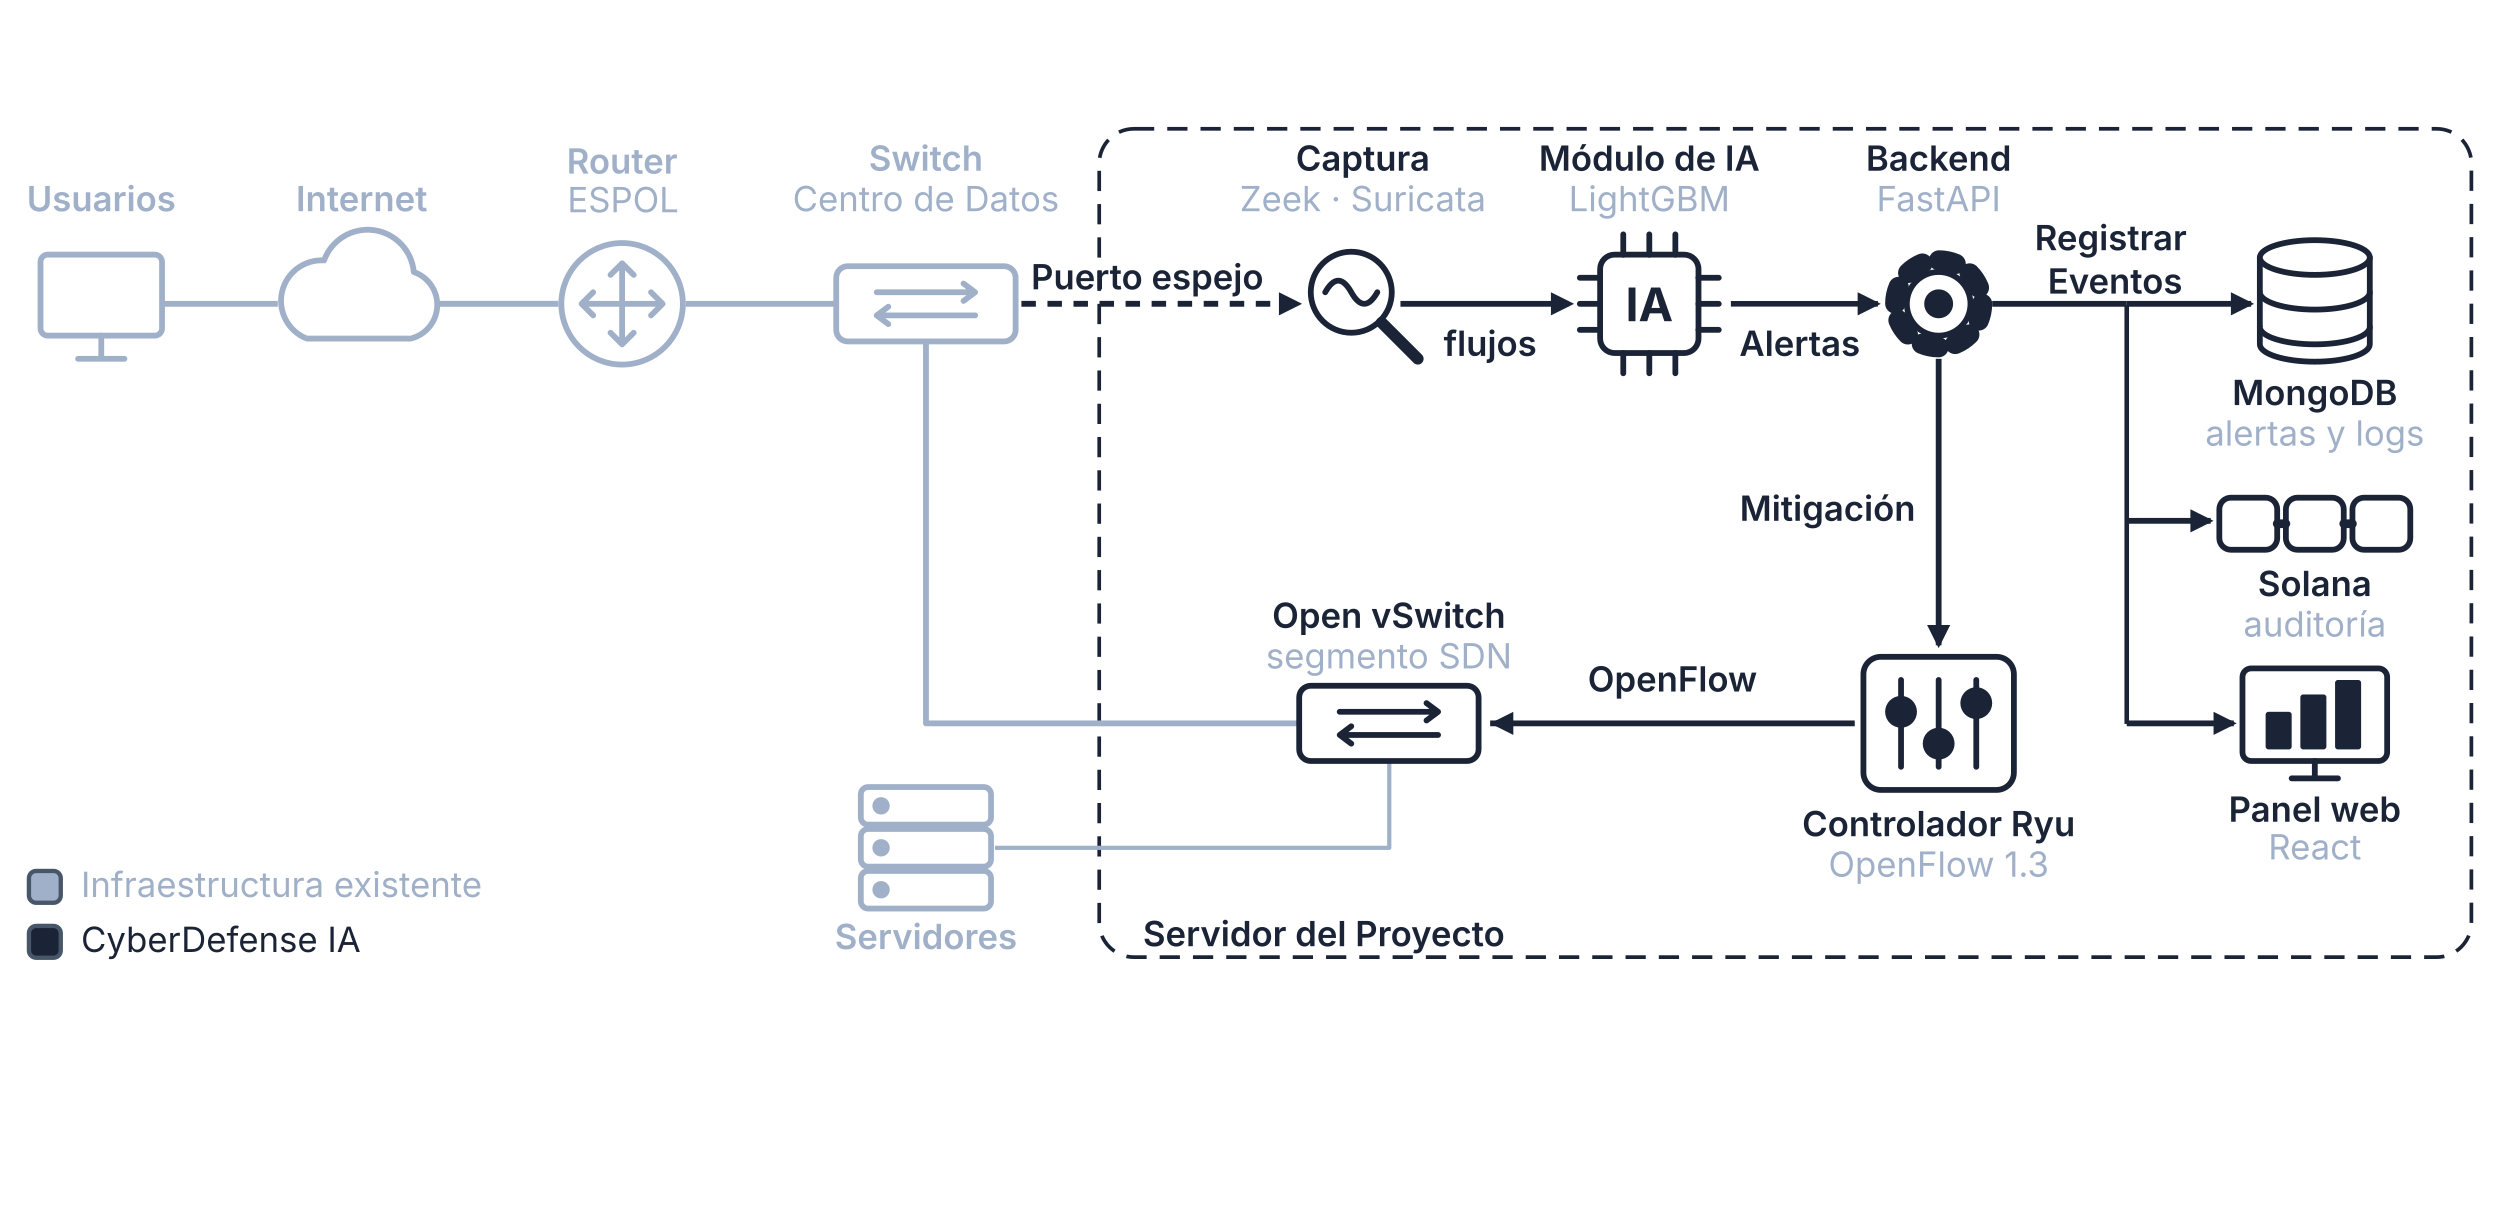
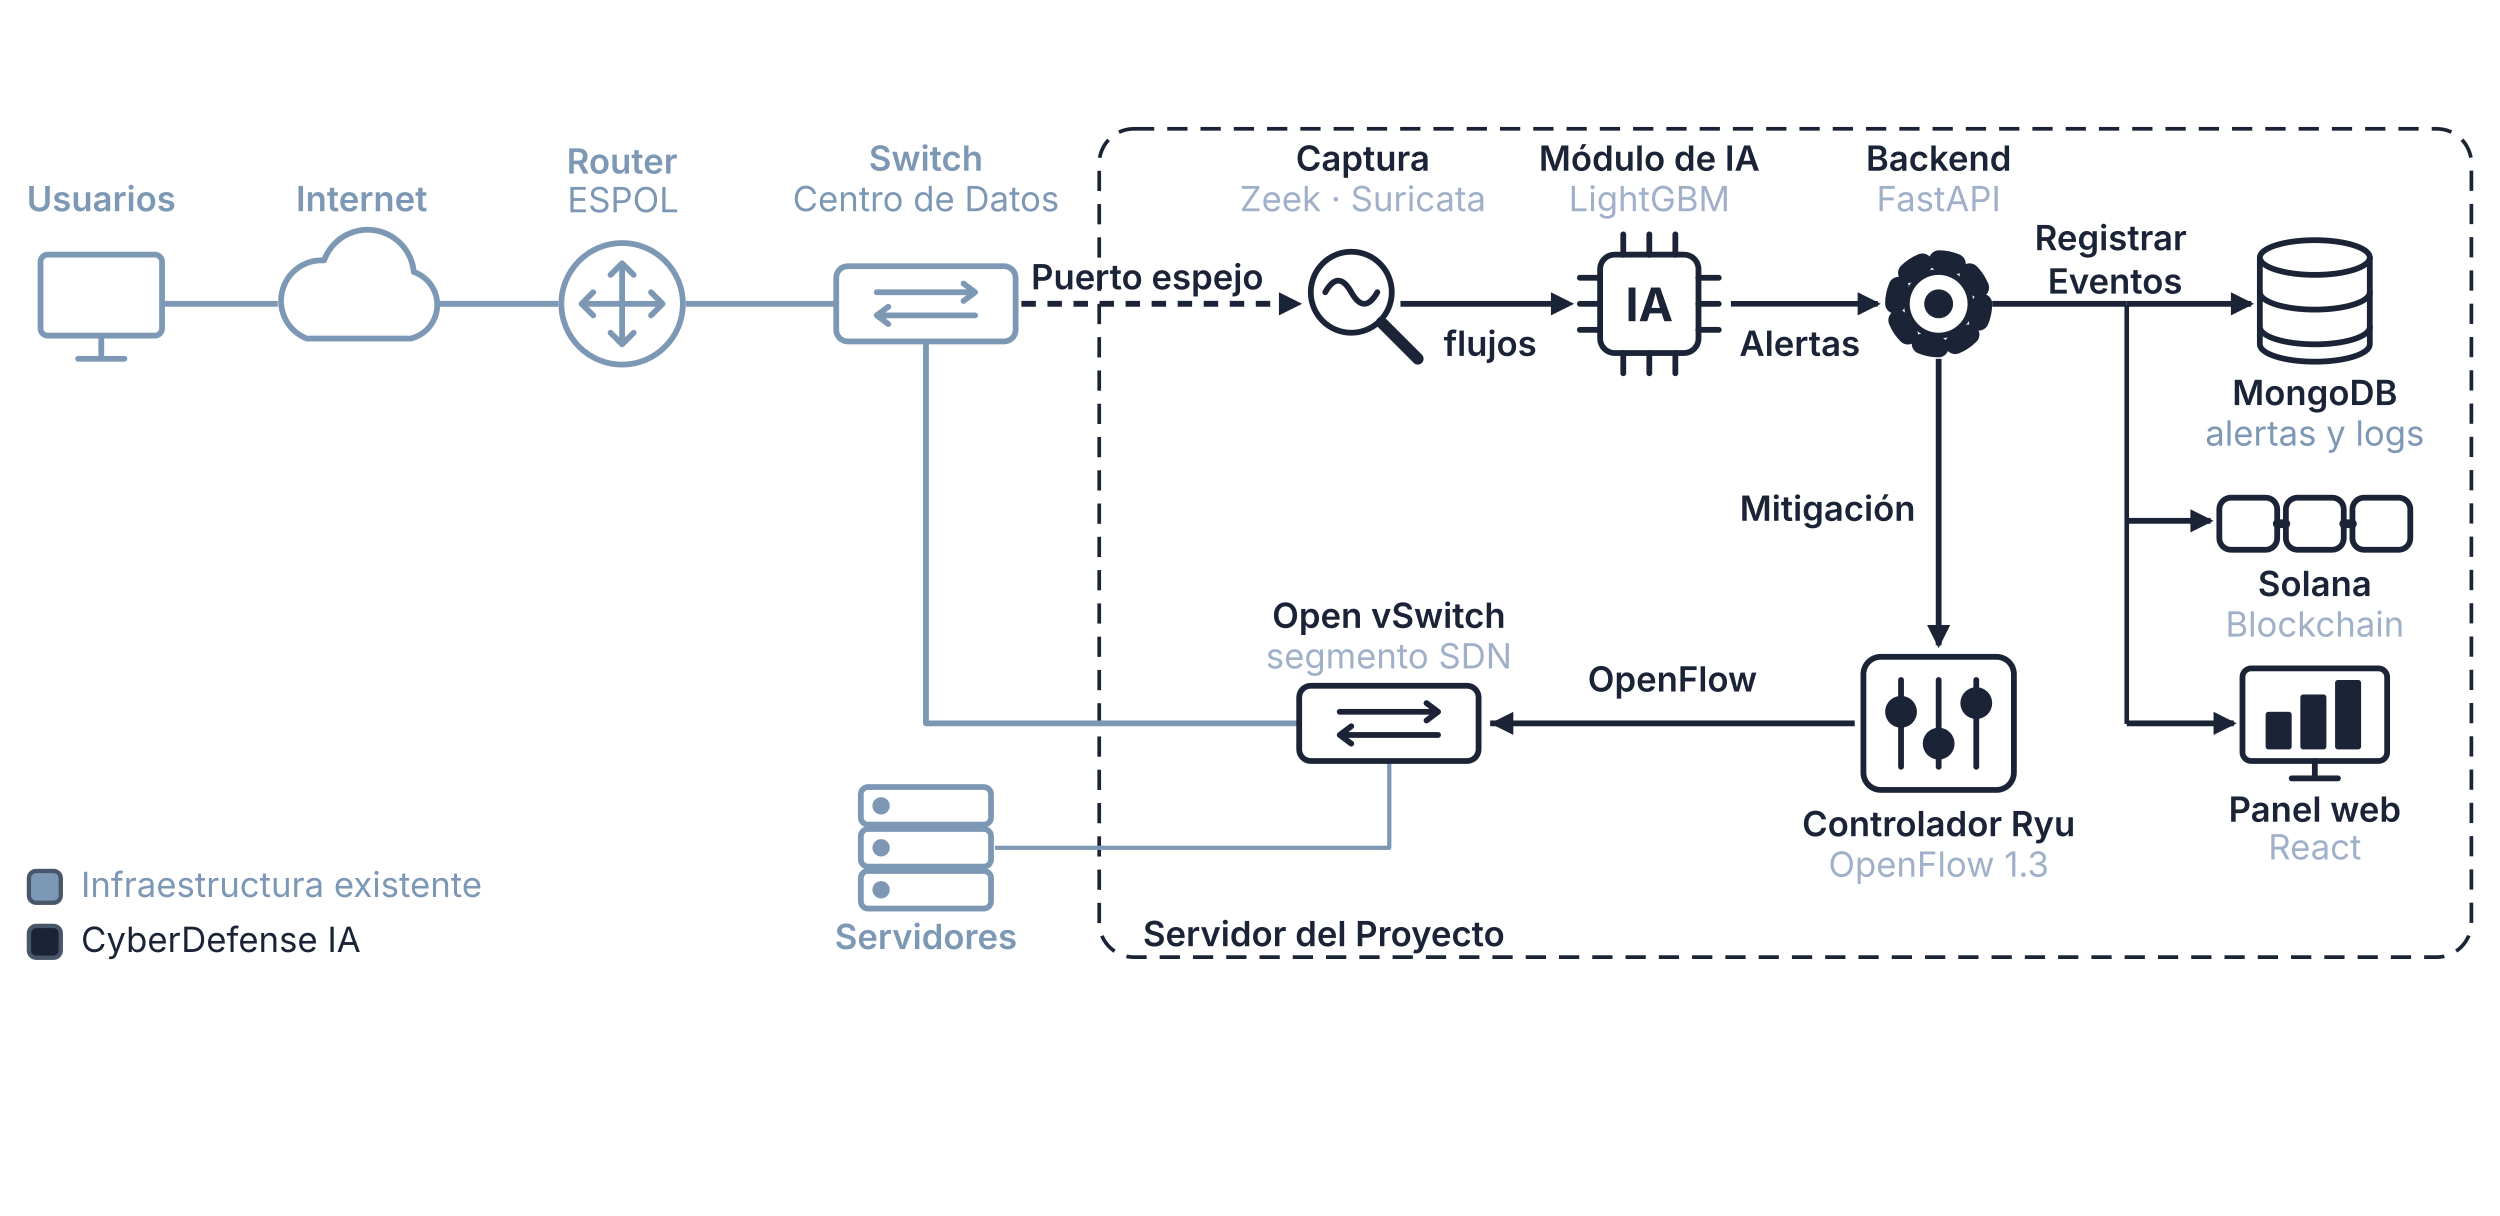
<svg xmlns="http://www.w3.org/2000/svg" xmlns:xlink="http://www.w3.org/1999/xlink" aria-label="Arquitectura con CyberDefense SDN dentro de un servidor del Centro de Datos" width="1728" height="840" viewBox="0 0 1728 840" version="1.1" id="svg60">
  <defs id="defs60">
    <linearGradient id="swatch77">
      <stop style="stop-color:#000000;stop-opacity:1;" offset="0" id="stop77" />
    </linearGradient>
    <linearGradient id="swatch59">
      <stop style="stop-color:#48566a;stop-opacity:1;" offset="0" id="stop59" />
    </linearGradient>
    <linearGradient id="swatch52">
      <stop style="stop-color:#48566a;stop-opacity:1;" offset="0" id="stop52" />
    </linearGradient>
    <linearGradient id="swatch24">
      <stop style="stop-color:#48566a;stop-opacity:1;" offset="0" id="stop24" />
    </linearGradient>
    <linearGradient id="swatch117">
      <stop style="stop-color:#94a3b8;stop-opacity:1;" offset="0" id="stop117" />
    </linearGradient>
    <linearGradient id="swatch116">
      <stop style="stop-color:#48566a;stop-opacity:1;" offset="0" id="stop116" />
    </linearGradient>
    <linearGradient id="swatch114">
      <stop style="stop-color:#1a2436;stop-opacity:1;" offset="0" id="stop114" />
    </linearGradient>
    <linearGradient id="swatch113">
      <stop style="stop-color:#38bdf8;stop-opacity:1;" offset="0" id="stop113" />
    </linearGradient>
    <linearGradient id="swatch112">
      <stop style="stop-color:#1a2436;stop-opacity:1;" offset="0" id="stop112" />
    </linearGradient>
    <linearGradient id="swatch106">
      <stop style="stop-color:#000000;stop-opacity:1;" offset="0" id="stop106" />
    </linearGradient>
    <linearGradient id="swatch104">
      <stop style="stop-color:#38bdf8;stop-opacity:1;" offset="0" id="stop104" />
    </linearGradient>
    <linearGradient id="swatch103">
      <stop style="stop-color:#38bdf8;stop-opacity:1;" offset="0" id="stop103" />
    </linearGradient>
    <linearGradient id="swatch102">
      <stop style="stop-color:#38bdf8;stop-opacity:1;" offset="0" id="stop102" />
    </linearGradient>
    <linearGradient id="swatch101">
      <stop style="stop-color:#38bdf8;stop-opacity:1;" offset="0" id="stop101" />
    </linearGradient>
    <linearGradient id="swatch86">
      <stop style="stop-color:#000000;stop-opacity:1;" offset="0" id="stop86" />
    </linearGradient>
    <linearGradient id="swatch76">
      <stop style="stop-color:#38bdf8;stop-opacity:1;" offset="0" id="stop76" />
    </linearGradient>
    <linearGradient id="swatch75">
      <stop style="stop-color:#38bdf8;stop-opacity:1;" offset="0" id="stop75" />
    </linearGradient>
    <linearGradient id="swatch74">
      <stop style="stop-color:#38bdf8;stop-opacity:1;" offset="0" id="stop74" />
    </linearGradient>
    <linearGradient id="swatch73">
      <stop style="stop-color:#38bdf8;stop-opacity:1;" offset="0" id="stop73" />
    </linearGradient>
    <linearGradient id="swatch56">
      <stop style="stop-color:#38bdf8;stop-opacity:1;" offset="0" id="stop56" />
    </linearGradient>
    <linearGradient id="swatch55">
      <stop style="stop-color:#38bdf8;stop-opacity:1;" offset="0" id="stop55" />
    </linearGradient>
    <linearGradient id="swatch51">
      <stop style="stop-color:#38bdf8;stop-opacity:1;" offset="0" id="stop51" />
    </linearGradient>
    <linearGradient id="swatch50">
      <stop style="stop-color:#38bdf8;stop-opacity:1;" offset="0" id="stop50" />
    </linearGradient>
    <linearGradient id="swatch49">
      <stop style="stop-color:#38bdf8;stop-opacity:1;" offset="0" id="stop49" />
    </linearGradient>
    <linearGradient id="swatch48">
      <stop style="stop-color:#000000;stop-opacity:1;" offset="0" id="stop48" />
    </linearGradient>
    <linearGradient id="swatch47">
      <stop style="stop-color:#38bdf8;stop-opacity:1;" offset="0" id="stop47" />
    </linearGradient>
    <linearGradient id="swatch46">
      <stop style="stop-color:#48566a;stop-opacity:1;" offset="0" id="stop46" />
    </linearGradient>
    <linearGradient id="swatch45">
      <stop style="stop-color:#38bdf8;stop-opacity:1;" offset="0" id="stop45" />
    </linearGradient>
    <linearGradient id="swatch44">
      <stop style="stop-color:#1a2436;stop-opacity:1;" offset="0" id="stop44" />
    </linearGradient>
    <linearGradient id="swatch43">
      <stop style="stop-color:#38bdf8;stop-opacity:1;" offset="0" id="stop43" />
    </linearGradient>
    <linearGradient id="swatch42">
      <stop style="stop-color:#1a2436;stop-opacity:1;" offset="0" id="stop42" />
    </linearGradient>
    <linearGradient id="swatch41">
      <stop style="stop-color:#1a2436;stop-opacity:1;" offset="0" id="stop41" />
    </linearGradient>
    <linearGradient id="swatch40">
      <stop style="stop-color:#1a2436;stop-opacity:1;" offset="0" id="stop40" />
    </linearGradient>
    <linearGradient id="swatch37">
      <stop style="stop-color:#38bdf8;stop-opacity:1;" offset="0" id="stop37" />
    </linearGradient>
    <linearGradient id="swatch36">
      <stop style="stop-color:#1a2436;stop-opacity:1;" offset="0" id="stop36" />
    </linearGradient>
    <linearGradient id="swatch33">
      <stop style="stop-color:#38bdf8;stop-opacity:1;" offset="0" id="stop33" />
    </linearGradient>
    <linearGradient id="swatch31">
      <stop style="stop-color:#1a2436;stop-opacity:1;" offset="0" id="stop31" />
    </linearGradient>
    <linearGradient id="swatch20">
      <stop style="stop-color:#48566a;stop-opacity:1;" offset="0" id="stop20" />
    </linearGradient>
    <linearGradient id="swatch15">
      <stop style="stop-color:#38bdf8;stop-opacity:1;" offset="0" id="stop15" />
    </linearGradient>
    <linearGradient id="swatch14">
      <stop style="stop-color:#1a2436;stop-opacity:1;" offset="0" id="stop14" />
    </linearGradient>
    <linearGradient id="swatch13">
      <stop style="stop-color:#1a2436;stop-opacity:1;" offset="0" id="stop13" />
    </linearGradient>
    <linearGradient id="swatch12">
      <stop style="stop-color:#1a2436;stop-opacity:1;" offset="0" id="stop12" />
    </linearGradient>
    <linearGradient id="swatch30">
      <stop style="stop-color:#9fb0c8;stop-opacity:1;" offset="0" id="stop30" />
    </linearGradient>
    <linearGradient id="swatch28">
      <stop style="stop-color:#9fb0c8;stop-opacity:1;" offset="0" id="stop28" />
    </linearGradient>
    <linearGradient id="swatch27">
      <stop style="stop-color:#e6edf6;stop-opacity:1;" offset="0" id="stop27" />
    </linearGradient>
    <linearGradient id="swatch26">
      <stop style="stop-color:#e6edf6;stop-opacity:1;" offset="0" id="stop26" />
    </linearGradient>
    <linearGradient id="swatch25">
      <stop style="stop-color:#1a2436;stop-opacity:1;" offset="0" id="stop25" />
    </linearGradient>
    <linearGradient id="swatch23">
      <stop style="stop-color:#9fb0c8;stop-opacity:1;" offset="0" id="stop23" />
    </linearGradient>
    <linearGradient id="swatch22">
      <stop style="stop-color:#9fb0c8;stop-opacity:1;" offset="0" id="stop22" />
    </linearGradient>
    <linearGradient id="swatch21">
      <stop style="stop-color:#9fb0c8;stop-opacity:1;" offset="0" id="stop21" />
    </linearGradient>
    <linearGradient id="swatch19">
      <stop style="stop-color:#9fb0c8;stop-opacity:1;" offset="0" id="stop19" />
    </linearGradient>
    <linearGradient id="swatch18">
      <stop style="stop-color:#9eafc7;stop-opacity:1;" offset="0" id="stop18" />
    </linearGradient>
    <linearGradient id="swatch17">
      <stop style="stop-color:#e6edf6;stop-opacity:1;" offset="0" id="stop17" />
    </linearGradient>
    <linearGradient id="swatch16">
      <stop style="stop-color:#e6edf6;stop-opacity:1;" offset="0" id="stop16" />
    </linearGradient>
    <linearGradient id="swatch11">
      <stop style="stop-color:#48566a;stop-opacity:1;" offset="0" id="stop11" />
    </linearGradient>
    <linearGradient id="swatch10">
      <stop style="stop-color:#1a2436;stop-opacity:1;" offset="0" id="stop10" />
    </linearGradient>
    <linearGradient id="swatch9">
      <stop style="stop-color:#38bdf8;stop-opacity:1;" offset="0" id="stop9" />
    </linearGradient>
    <linearGradient id="swatch7">
      <stop style="stop-color:#48566a;stop-opacity:1;" offset="0" id="stop7" />
    </linearGradient>
    <linearGradient id="swatch6">
      <stop style="stop-color:#1a2436;stop-opacity:1;" offset="0" id="stop6" />
    </linearGradient>
    <linearGradient id="swatch5">
      <stop style="stop-color:#1a2436;stop-opacity:1;" offset="0" id="stop5" />
    </linearGradient>
    <linearGradient id="swatch4">
      <stop style="stop-color:#1a2436;stop-opacity:1;" offset="0" id="stop4" />
    </linearGradient>
    <linearGradient id="swatch3">
      <stop style="stop-color:#e6edf6;stop-opacity:1;" offset="0" id="stop3" />
    </linearGradient>
    <linearGradient id="swatch2">
      <stop style="stop-color:#ffffff;stop-opacity:1;" offset="0" id="stop2" />
    </linearGradient>
    <linearGradient id="swatch1">
      <stop style="stop-color:#1a2436;stop-opacity:1;" offset="0" id="stop1" />
    </linearGradient>
    <linearGradient id="swatch153">
      <stop style="stop-color:#e6edf6;stop-opacity:1;" offset="0" id="stop153" />
    </linearGradient>
    <linearGradient id="swatch152">
      <stop style="stop-color:#38bdf8;stop-opacity:1;" offset="0" id="stop152" />
    </linearGradient>
    <linearGradient id="swatch151">
      <stop style="stop-color:#e6edf6;stop-opacity:0;" offset="0" id="stop151" />
    </linearGradient>
    <linearGradient id="swatch150">
      <stop style="stop-color:#e6edf6;stop-opacity:1;" offset="0" id="stop150" />
    </linearGradient>
    <linearGradient id="swatch72">
-       <stop style="stop-color:#9fb0c8;stop-opacity:1;" offset="0" id="stop72" />
+       <stop style="stop-color:#7d98b5;stop-opacity:1;" offset="0" id="stop72" />
    </linearGradient>
    <linearGradient id="swatch71">
      <stop style="stop-color:#1a2436;stop-opacity:1;" offset="0" id="stop71" />
    </linearGradient>
    <linearGradient id="swatch70">
      <stop style="stop-color:#e6edf6;stop-opacity:1;" offset="0" id="stop70" />
    </linearGradient>
    <linearGradient id="swatch69">
      <stop style="stop-color:#e6edf6;stop-opacity:1;" offset="0" id="stop69" />
    </linearGradient>
    <linearGradient id="swatch68">
      <stop style="stop-color:#e6edf6;stop-opacity:1;" offset="0" id="stop68" />
    </linearGradient>
    <linearGradient id="swatch67">
      <stop style="stop-color:#e6edf6;stop-opacity:1;" offset="0" id="stop67" />
    </linearGradient>
    <linearGradient id="swatch66">
      <stop style="stop-color:#e6edf6;stop-opacity:1;" offset="0" id="stop66" />
    </linearGradient>
    <linearGradient id="swatch65">
      <stop style="stop-color:#e6edf6;stop-opacity:1;" offset="0" id="stop65" />
    </linearGradient>
    <linearGradient id="swatch64">
      <stop style="stop-color:#e6edf6;stop-opacity:1;" offset="0" id="stop64" />
    </linearGradient>
    <linearGradient id="swatch63">
      <stop style="stop-color:#3abff8;stop-opacity:1;" offset="0" id="stop63" />
    </linearGradient>
    <linearGradient id="swatch62">
      <stop style="stop-color:#38bdf8;stop-opacity:1;" offset="0" id="stop62" />
    </linearGradient>
    <linearGradient xlink:href="#swatch25" id="linearGradient62" x1="998.043" y1="239.303" x2="1061.207" y2="239.303" gradientUnits="userSpaceOnUse" />
    <linearGradient xlink:href="#swatch25" id="linearGradient64" x1="1065.416" y1="108.953" x2="1215.768" y2="108.953" gradientUnits="userSpaceOnUse" />
    <linearGradient xlink:href="#swatch25" id="linearGradient65" x1="1291.478" y1="109.404" x2="1388.674" y2="109.404" gradientUnits="userSpaceOnUse" />
    <linearGradient xlink:href="#swatch25" id="linearGradient68" x1="1544.652" y1="273.859" x2="1656.039" y2="273.859" gradientUnits="userSpaceOnUse" />
    <linearGradient xlink:href="#swatch25" id="linearGradient69" x1="1542.156" y1="559.404" x2="1658.57" y2="559.404" gradientUnits="userSpaceOnUse" />
    <linearGradient xlink:href="#swatch25" id="linearGradient70" x1="1561.738" y1="403.287" x2="1637.758" y2="403.287" gradientUnits="userSpaceOnUse" />
    <linearGradient xlink:href="#swatch72" id="linearGradient72" x1="1525.363" y1="301.859" x2="1674.496" y2="301.859" gradientUnits="userSpaceOnUse" />
    <linearGradient xlink:href="#swatch25" id="linearGradient149" gradientUnits="userSpaceOnUse" gradientTransform="translate(0,42)" x1="880.518" y1="385.303" x2="1039.072" y2="385.303" />
    <linearGradient xlink:href="#swatch72" id="linearGradient150" x1="580.891" y1="108.988" x2="698.605" y2="108.988" gradientUnits="userSpaceOnUse" />
    <linearGradient xlink:href="#swatch151" id="linearGradient151" x1="12.813" y1="386.152" x2="1715.187" y2="386.152" gradientUnits="userSpaceOnUse" gradientTransform="matrix(1,0,0,0.9635112,0,2.913828)" />
    <linearGradient xlink:href="#swatch151" id="linearGradient153" x1="704" y1="179" x2="866" y2="179" gradientUnits="userSpaceOnUse" />
    <linearGradient xlink:href="#swatch25" id="linearGradient155" gradientUnits="userSpaceOnUse" x1="1246.824" y1="571.648" x2="1432.766" y2="571.648" />
    <linearGradient xlink:href="#swatch25" id="linearGradient214" gradientUnits="userSpaceOnUse" gradientTransform="translate(0,14)" x1="714.426" y1="179.303" x2="872.289" y2="179.303" />
    <linearGradient xlink:href="#swatch2" id="linearGradient1" x1="-44" y1="2" x2="44" y2="2" gradientUnits="userSpaceOnUse" />
    <linearGradient xlink:href="#swatch72" id="linearGradient2" x1="578.096" y1="646.988" x2="702.033" y2="646.988" gradientUnits="userSpaceOnUse" />
    <linearGradient xlink:href="#swatch72" id="linearGradient3" x1="20.219" y1="136.988" x2="120.555" y2="136.988" gradientUnits="userSpaceOnUse" />
    <linearGradient xlink:href="#swatch2" id="linearGradient4" x1="-57.747" y1="-13.601" x2="54.224" y2="-13.601" gradientUnits="userSpaceOnUse" />
    <linearGradient xlink:href="#swatch2" id="linearGradient5" x1="-44" y1="0" x2="44" y2="0" gradientUnits="userSpaceOnUse" />
    <linearGradient xlink:href="#swatch2" id="linearGradient6" x1="-47" y1="0" x2="47" y2="0" gradientUnits="userSpaceOnUse" />
    <linearGradient xlink:href="#swatch72" id="linearGradient7" x1="-64" y1="0" x2="64" y2="0" gradientUnits="userSpaceOnUse" />
    <linearGradient xlink:href="#swatch2" id="linearGradient8" x1="-64" y1="0" x2="64" y2="0" gradientUnits="userSpaceOnUse" />
    <linearGradient xlink:href="#swatch25" id="linearGradient9" x1="-38" y1="2" x2="42" y2="2" gradientUnits="userSpaceOnUse" />
    <linearGradient xlink:href="#swatch2" id="linearGradient10" x1="-38" y1="2" x2="42" y2="2" gradientUnits="userSpaceOnUse" />
    <linearGradient xlink:href="#swatch72" id="linearGradient11" x1="-47" y1="0" x2="47" y2="0" gradientUnits="userSpaceOnUse" />
    <linearGradient xlink:href="#swatch72" id="linearGradient16" x1="206.324" y1="137.404" x2="295" y2="137.404" gradientUnits="userSpaceOnUse" />
    <linearGradient xlink:href="#swatch72" id="linearGradient17" x1="393.449" y1="111.404" x2="467.84" y2="111.404" gradientUnits="userSpaceOnUse" />
    <linearGradient xlink:href="#swatch72" id="linearGradient18" x1="394.264" y1="138" x2="468.08" y2="138" gradientUnits="userSpaceOnUse" />
    <linearGradient xlink:href="#swatch72" id="linearGradient19" x1="549.309" y1="137.305" x2="730.926" y2="137.305" gradientUnits="userSpaceOnUse" />
    <linearGradient xlink:href="#swatch21" id="linearGradient21" x1="858.328" y1="137.135" x2="1025.25" y2="137.135" gradientUnits="userSpaceOnUse" />
    <linearGradient xlink:href="#swatch22" id="linearGradient22" x1="1086.393" y1="139.572" x2="1193.607" y2="139.572" gradientUnits="userSpaceOnUse" />
    <linearGradient xlink:href="#swatch23" id="linearGradient23" x1="1299.154" y1="137.422" x2="1380.846" y2="137.422" gradientUnits="userSpaceOnUse" />
    <linearGradient xlink:href="#swatch25" id="linearGradient24" gradientUnits="userSpaceOnUse" gradientTransform="translate(12)" x1="884.859" y1="111.602" x2="974.73" y2="111.602" />
    <linearGradient xlink:href="#swatch2" id="linearGradient25" x1="-68" y1="0" x2="68" y2="0" gradientUnits="userSpaceOnUse" />
    <linearGradient xlink:href="#swatch72" id="linearGradient26" x1="58.109" y1="611.012" x2="332.035" y2="611.012" gradientUnits="userSpaceOnUse" />
    <linearGradient xlink:href="#swatch25" id="linearGradient27" x1="57.43" y1="651.355" x2="248.703" y2="651.355" gradientUnits="userSpaceOnUse" />
    <linearGradient xlink:href="#swatch28" id="linearGradient28" x1="876.199" y1="455.742" x2="1042.957" y2="455.742" gradientUnits="userSpaceOnUse" />
    <linearGradient xlink:href="#swatch28" id="linearGradient29" x1="1265.228" y1="599.602" x2="1414.772" y2="599.602" gradientUnits="userSpaceOnUse" />
    <linearGradient xlink:href="#swatch30" id="linearGradient30" x1="1569.93" y1="585.422" x2="1631.699" y2="585.422" gradientUnits="userSpaceOnUse" />
    <linearGradient xlink:href="#swatch2" id="linearGradient12" x1="-40" y1="-2.6047048e-06" x2="40" y2="-2.6047048e-06" gradientUnits="userSpaceOnUse" />
    <linearGradient xlink:href="#swatch2" id="linearGradient13" x1="-50" y1="0" x2="50" y2="0" gradientUnits="userSpaceOnUse" />
    <linearGradient xlink:href="#swatch2" id="linearGradient14" x1="-36" y1="0" x2="36" y2="0" gradientUnits="userSpaceOnUse" />
    <linearGradient xlink:href="#swatch2" id="linearGradient31" x1="-36.999" y1="0" x2="37" y2="0" gradientUnits="userSpaceOnUse" />
    <linearGradient xlink:href="#swatch25" id="linearGradient32" gradientUnits="userSpaceOnUse" x1="-36.999" y1="0" x2="37" y2="0" />
    <linearGradient xlink:href="#swatch25" id="linearGradient33" x1="-8" y1="1" x2="6" y2="1" gradientUnits="userSpaceOnUse" />
    <linearGradient xlink:href="#swatch25" id="linearGradient34" x1="-32" y1="7" x2="-18" y2="7" gradientUnits="userSpaceOnUse" />
    <linearGradient xlink:href="#swatch25" id="linearGradient35" x1="16" y1="-4" x2="30" y2="-4" gradientUnits="userSpaceOnUse" />
    <linearGradient xlink:href="#swatch2" id="linearGradient36" x1="-52" y1="-4" x2="52" y2="-4" gradientUnits="userSpaceOnUse" />
    <linearGradient xlink:href="#swatch25" id="linearGradient37" x1="-37" y1="-8" x2="-15" y2="-8" gradientUnits="userSpaceOnUse" />
    <linearGradient xlink:href="#swatch25" id="linearGradient38" x1="-11" y1="14" x2="11" y2="14" gradientUnits="userSpaceOnUse" />
    <linearGradient xlink:href="#swatch25" id="linearGradient39" x1="15" y1="-14" x2="37" y2="-14" gradientUnits="userSpaceOnUse" />
    <linearGradient xlink:href="#swatch40" id="linearGradient40" x1="-28" y1="0" x2="28" y2="0" gradientUnits="userSpaceOnUse" />
    <linearGradient xlink:href="#swatch2" id="linearGradient41" x1="-54" y1="0" x2="54" y2="0" gradientUnits="userSpaceOnUse" />
    <linearGradient xlink:href="#swatch2" id="linearGradient44" x1="-64" y1="0" x2="64" y2="0" gradientUnits="userSpaceOnUse" />
    <linearGradient xlink:href="#swatch25" id="linearGradient45" x1="758.499" y1="375.315" x2="1709.501" y2="375.315" gradientUnits="userSpaceOnUse" />
    <linearGradient xlink:href="#swatch25" id="linearGradient47" x1="790.613" y1="647.35" x2="1039.535" y2="647.35" gradientUnits="userSpaceOnUse" />
    <linearGradient xlink:href="#swatch25" id="linearGradient48" x1="791.113" y1="647.35" x2="1039.035" y2="647.35" gradientUnits="userSpaceOnUse" />
    <linearGradient xlink:href="#swatch25" id="linearGradient49" x1="-64" y1="0" x2="64" y2="0" gradientUnits="userSpaceOnUse" />
    <linearGradient xlink:href="#swatch25" id="linearGradient50" x1="-54" y1="0" x2="54" y2="0" gradientUnits="userSpaceOnUse" />
    <linearGradient xlink:href="#swatch25" id="linearGradient51" x1="-52" y1="2" x2="52" y2="2" gradientUnits="userSpaceOnUse" />
    <linearGradient xlink:href="#swatch72" id="linearGradient52" gradientUnits="userSpaceOnUse" x1="-47" y1="0" x2="47" y2="0" />
    <linearGradient xlink:href="#swatch72" id="linearGradient53" gradientUnits="userSpaceOnUse" x1="-47" y1="0" x2="47" y2="0" />
    <linearGradient xlink:href="#swatch72" id="linearGradient54" gradientUnits="userSpaceOnUse" x1="-47" y1="0" x2="47" y2="0" />
    <linearGradient xlink:href="#swatch25" id="linearGradient55" x1="-68" y1="0" x2="68" y2="0" gradientUnits="userSpaceOnUse" />
    <linearGradient xlink:href="#swatch25" id="linearGradient56" x1="-40" y1="-2.6047048e-06" x2="40" y2="-2.6047048e-06" gradientUnits="userSpaceOnUse" />
    <linearGradient xlink:href="#swatch25" id="linearGradient73" x1="-14.328" y1="0.359" x2="15.672" y2="0.359" gradientUnits="userSpaceOnUse" />
    <linearGradient xlink:href="#swatch25" id="linearGradient74" x1="-36.999" y1="0" x2="37" y2="0" gradientUnits="userSpaceOnUse" />
    <linearGradient xlink:href="#swatch25" id="linearGradient75" x1="-50" y1="0" x2="50" y2="0" gradientUnits="userSpaceOnUse" />
    <linearGradient xlink:href="#swatch25" id="linearGradient76" x1="1470" y1="210" x2="1556" y2="210" gradientUnits="userSpaceOnUse" />
    <linearGradient xlink:href="#swatch25" id="linearGradient77" x1="1377" y1="210" x2="1470" y2="210" gradientUnits="userSpaceOnUse" />
    <linearGradient xlink:href="#swatch25" id="linearGradient78" x1="1338" y1="347" x2="1342" y2="347" gradientUnits="userSpaceOnUse" />
    <linearGradient xlink:href="#swatch25" id="linearGradient79" x1="1468.414" y1="355.643" x2="1471.586" y2="355.643" gradientUnits="userSpaceOnUse" />
    <linearGradient xlink:href="#swatch25" id="linearGradient80" x1="1470" y1="360" x2="1528" y2="360" gradientUnits="userSpaceOnUse" />
    <linearGradient xlink:href="#swatch25" id="linearGradient81" x1="1470" y1="500" x2="1544" y2="500" gradientUnits="userSpaceOnUse" />
    <linearGradient xlink:href="#swatch25" id="linearGradient82" x1="1030" y1="500" x2="1282" y2="500" gradientUnits="userSpaceOnUse" />
    <linearGradient xlink:href="#swatch25" id="linearGradient83" x1="1196.387" y1="210" x2="1298" y2="210" gradientUnits="userSpaceOnUse" />
    <linearGradient xlink:href="#swatch25" id="linearGradient84" x1="968" y1="210" x2="1084" y2="210" gradientUnits="userSpaceOnUse" />
    <linearGradient xlink:href="#swatch25" id="linearGradient85" x1="706" y1="210" x2="885.491" y2="210" gradientUnits="userSpaceOnUse" />
    <linearGradient xlink:href="#swatch25" id="linearGradient93" x1="1030" y1="500" x2="1046" y2="500" gradientUnits="userSpaceOnUse" />
    <linearGradient xlink:href="#swatch25" id="linearGradient94" x1="1332" y1="438" x2="1348" y2="438" gradientUnits="userSpaceOnUse" />
    <linearGradient xlink:href="#swatch25" id="linearGradient95" x1="1528" y1="630" x2="1544" y2="630" gradientUnits="userSpaceOnUse" />
    <linearGradient xlink:href="#swatch25" id="linearGradient96" x1="1512" y1="400" x2="1528" y2="400" gradientUnits="userSpaceOnUse" />
    <linearGradient xlink:href="#swatch25" id="linearGradient97" x1="1540" y1="170" x2="1556" y2="170" gradientUnits="userSpaceOnUse" />
    <linearGradient xlink:href="#swatch25" id="linearGradient98" x1="1282" y1="210" x2="1298" y2="210" gradientUnits="userSpaceOnUse" />
    <linearGradient xlink:href="#swatch25" id="linearGradient99" x1="1072" y1="210" x2="1088" y2="210" gradientUnits="userSpaceOnUse" />
    <linearGradient xlink:href="#swatch25" id="linearGradient100" x1="860" y1="210" x2="876" y2="210" gradientUnits="userSpaceOnUse" />
    <linearGradient xlink:href="#swatch25" id="linearGradient102" x1="1202.861" y1="237.404" x2="1284.74" y2="237.404" gradientUnits="userSpaceOnUse" />
    <linearGradient xlink:href="#swatch25" id="linearGradient103" x1="1204.234" y1="353.408" x2="1322.383" y2="353.408" gradientUnits="userSpaceOnUse" />
    <linearGradient xlink:href="#swatch25" id="linearGradient104" x1="1098.666" y1="471.602" x2="1214.025" y2="471.602" gradientUnits="userSpaceOnUse" />
    <linearGradient xlink:href="#swatch25" id="linearGradient105" gradientUnits="userSpaceOnUse" x1="1411.153" y1="178.909" x2="1514.032" y2="178.909" />
    <linearGradient xlink:href="#swatch25" id="linearGradient106" x1="-35" y1="-8" x2="-17" y2="-8" gradientUnits="userSpaceOnUse" />
    <linearGradient xlink:href="#swatch25" id="linearGradient107" x1="-9" y1="14" x2="9" y2="14" gradientUnits="userSpaceOnUse" />
    <linearGradient xlink:href="#swatch25" id="linearGradient108" x1="17" y1="-14" x2="35" y2="-14" gradientUnits="userSpaceOnUse" />
    <linearGradient xlink:href="#swatch25" id="linearGradient109" x1="-32" y1="7" x2="-18" y2="7" gradientUnits="userSpaceOnUse" />
    <linearGradient xlink:href="#swatch25" id="linearGradient110" x1="-8" y1="1" x2="6" y2="1" gradientUnits="userSpaceOnUse" />
    <linearGradient xlink:href="#swatch25" id="linearGradient111" x1="16" y1="-4" x2="30" y2="-4" gradientUnits="userSpaceOnUse" />
    <linearGradient xlink:href="#swatch72" id="linearGradient112" x1="18.5" y1="613" x2="43.5" y2="613" gradientUnits="userSpaceOnUse" />
    <linearGradient xlink:href="#swatch7" id="linearGradient113" x1="18.5" y1="651" x2="43.5" y2="651" gradientUnits="userSpaceOnUse" />
    <linearGradient xlink:href="#swatch25" id="linearGradient114" x1="18.5" y1="651" x2="43.5" y2="651" gradientUnits="userSpaceOnUse" />
    <linearGradient xlink:href="#swatch72" id="linearGradient115" x1="638.01" y1="369.01" x2="897.149" y2="369.01" gradientUnits="userSpaceOnUse" />
    <linearGradient xlink:href="#swatch72" id="linearGradient116" x1="687.724" y1="556.745" x2="961.723" y2="556.745" gradientUnits="userSpaceOnUse" />
    <linearGradient xlink:href="#swatch7" id="linearGradient117" x1="18.5" y1="613" x2="43.5" y2="613" gradientUnits="userSpaceOnUse" />
    <linearGradient xlink:href="#swatch72" id="linearGradient42" x1="-44" y1="2" x2="44" y2="2" gradientUnits="userSpaceOnUse" />
    <linearGradient xlink:href="#swatch72" id="linearGradient57" x1="-57.747" y1="-13.601" x2="54.224" y2="-13.601" gradientUnits="userSpaceOnUse" />
    <linearGradient xlink:href="#swatch72" id="linearGradient58" x1="-44" y1="0" x2="44" y2="0" gradientUnits="userSpaceOnUse" />
    <linearGradient xlink:href="#swatch72" id="linearGradient59" x1="474" y1="210" x2="578" y2="210" gradientUnits="userSpaceOnUse" />
    <linearGradient xlink:href="#swatch72" id="linearGradient60" x1="303.717" y1="210" x2="386" y2="210" gradientUnits="userSpaceOnUse" />
    <linearGradient xlink:href="#swatch72" id="linearGradient61" x1="112" y1="210" x2="192" y2="210" gradientUnits="userSpaceOnUse" />
    <linearGradient xlink:href="#swatch77" id="linearGradient86" x1="578.096" y1="646.988" x2="702.033" y2="646.988" gradientUnits="userSpaceOnUse" />
  </defs>
  <rect width="1702.373" height="590.24" fill="#0f1623" id="rect1" style="fill:url(#linearGradient151);stroke-width:0.832;stroke-dasharray:none" x="12.813" y="79.855" />
  <rect x="759.776" y="89.034" width="948.447" height="572.543" rx="24.011" fill="none" stroke="#38bdf8" stroke-width="2.555" stroke-dasharray="14, 9" id="rect2" style="stroke:url(#linearGradient45)" />
  <text x="790" y="654" text-anchor="start" font-size="24px" font-weight="600" fill="#38bdf8" font-family="Inter, Arial, sans-serif" id="text2" style="fill:url(#linearGradient47)">Servidor del Proyecto</text>
  <rect x="20" y="602" width="22" height="22" rx="5" fill="#1a2436" stroke="#94a3b8" stroke-width="3" id="rect3" style="fill:url(#linearGradient112);stroke:url(#linearGradient117)" />
  <text x="56" y="620" text-anchor="start" font-size="24px" font-weight="400" fill="#e6edf6" font-family="Inter, Arial, sans-serif" id="text3" style="fill:url(#linearGradient26)">Infraestructura existente</text>
  <rect x="20" y="640" width="22" height="22" rx="5" fill="#1a2436" stroke="#38bdf8" stroke-width="3" id="rect4" style="stroke:url(#linearGradient113);fill:url(#linearGradient114);fill-opacity:1" />
  <text x="56" y="658" text-anchor="start" font-size="24px" font-weight="400" fill="#e6edf6" font-family="Inter, Arial, sans-serif" id="text4" style="fill:url(#linearGradient27)">CyberDefense IA</text>
  <path d="M112,210 L192,210" fill="none" stroke="#94a3b8" stroke-width="4" stroke-linejoin="round" id="path4" style="stroke:url(#linearGradient61);stroke-opacity:1" />
  <path d="M 303.717,210 H 386" fill="none" stroke="#94a3b8" stroke-width="4.108" stroke-linejoin="round" id="path5" style="stroke:url(#linearGradient60);stroke-opacity:1" />
  <path d="M474,210 L578,210" fill="none" stroke="#94a3b8" stroke-width="4" stroke-linejoin="round" id="path6" style="stroke:url(#linearGradient59);stroke-opacity:1" />
  <path d="M 640.03,236.01 V 499.99 H 897.149" fill="none" stroke="#94a3b8" stroke-width="4.04" stroke-linejoin="round" id="path7" style="stroke:url(#linearGradient115);stroke-opacity:1" />
  <path d="m 960.271,526.035 v 59.969 H 687.723" fill="none" stroke="#94a3b8" stroke-width="2.904" stroke-linejoin="round" id="path8" style="stroke:url(#linearGradient116);stroke-opacity:1" />
  <rect x="704" y="164" width="162" height="30" fill="#0f1623" id="rect8" style="fill:url(#linearGradient153)" />
  <path d="M 706,210 H 885.491" fill="none" stroke="#38bdf8" stroke-width="4.063" stroke-linejoin="round" stroke-dasharray="10, 8" id="path9" style="stroke:url(#linearGradient85)" />
  <polygon points="860,218 860,202 876,210 " fill="#38bdf8" id="polygon9" transform="translate(24)" style="stroke:none;fill:url(#linearGradient100)" />
  <text x="793" y="200" text-anchor="middle" font-size="24px" font-weight="600" fill="#38bdf8" font-family="Inter, Arial, sans-serif" id="text9" style="fill:url(#linearGradient214)">Puerto espejo</text>
  <path d="m 968,210 h 116" fill="none" stroke="#38bdf8" stroke-width="4" stroke-linejoin="round" id="path10" style="stroke:url(#linearGradient84)" />
  <polygon points="1088,210 1072.0,218.0 1072.0,202.0" fill="#38bdf8" id="polygon10" style="stroke:none;fill:url(#linearGradient99)" />
  <text x="1030" y="246" text-anchor="middle" font-size="24" font-weight="600" fill="#38bdf8" font-family="Inter, Arial, sans-serif" id="text10" style="fill:url(#linearGradient62)">flujos</text>
  <path d="M 1196.387,210 H 1298" fill="none" stroke="#38bdf8" stroke-width="3.88" stroke-linejoin="round" id="path11" style="stroke:url(#linearGradient83)" />
  <polygon points="1282,218 1282,202 1298,210 " fill="#38bdf8" id="polygon11" transform="translate(2)" style="stroke:none;fill:url(#linearGradient98)" />
  <text x="1244" y="246" text-anchor="middle" font-size="24" font-weight="600" fill="#38bdf8" font-family="Inter, Arial, sans-serif" id="text11" style="fill:url(#linearGradient102)">Alertas</text>
  <path d="M1340,248 L1340,446" fill="none" stroke="#38bdf8" stroke-width="4" stroke-linejoin="round" id="path12" style="stroke:url(#linearGradient78)" />
  <polygon points="1332,430 1348,430 1340,446 " fill="#38bdf8" id="polygon12" transform="translate(0,2)" style="stroke:none;fill:url(#linearGradient94)" />
  <text x="1324" y="360" text-anchor="end" font-size="24" font-weight="600" fill="#38bdf8" font-family="Inter, Arial, sans-serif" id="text12" style="fill:url(#linearGradient103)">Mitigación</text>
  <path d="M1282,500 L1030,500" fill="none" stroke="#38bdf8" stroke-width="4" stroke-linejoin="round" id="path13" style="stroke:url(#linearGradient82)" />
  <polygon points="1030,500 1046.0,492.0 1046.0,508.0" fill="#38bdf8" id="polygon13" style="stroke:none;fill:url(#linearGradient93)" />
  <text x="1156" y="478" text-anchor="middle" font-size="24" font-weight="600" fill="#38bdf8" font-family="Inter, Arial, sans-serif" id="text13" style="fill:url(#linearGradient104)">OpenFlow</text>
  <path d="M1377,210 L1470,210" fill="none" stroke="#38bdf8" stroke-width="4" stroke-linejoin="round" id="path14" style="stroke:url(#linearGradient77)" />
  <path d="M 1470,210.92 V 500.367" fill="none" stroke="#38bdf8" stroke-width="3.173" stroke-linejoin="round" id="path15" style="stroke:url(#linearGradient79)" />
  <path d="m 1470,210 h 86" fill="none" stroke="#38bdf8" stroke-width="4" stroke-linejoin="round" id="path16" style="stroke:url(#linearGradient76)" />
  <polygon points="1556,170 1540,178 1540,162 " fill="#38bdf8" id="polygon16" transform="translate(2,40)" style="stroke:none;fill:url(#linearGradient97)" />
  <path d="m 1470,360 h 58" fill="none" stroke="#38bdf8" stroke-width="4" stroke-linejoin="round" id="path17" style="stroke:url(#linearGradient80)" />
  <polygon points="1528,400 1512,408 1512,392 " fill="#38bdf8" id="polygon17" transform="translate(2,-40)" style="stroke:none;fill:url(#linearGradient96)" />
  <path d="m 1470,500 h 74" fill="none" stroke="#38bdf8" stroke-width="4" stroke-linejoin="round" id="path18" style="stroke:url(#linearGradient81)" />
  <polygon points="1544,630 1528,638 1528,622 " fill="#38bdf8" id="polygon18" transform="translate(2,-130)" style="stroke:none;fill:url(#linearGradient95)" />
  <g transform="translate(70,210)" fill="#1a2436" stroke="#94a3b8" stroke-width="4" stroke-linejoin="round" stroke-linecap="round" id="g19" style="fill:url(#linearGradient1);stroke:url(#linearGradient42);stroke-opacity:1">
    <rect x="-42" y="-34" width="84" height="56" rx="5" id="rect18" style="fill:url(#linearGradient1);stroke:url(#linearGradient42);stroke-opacity:1" />
    <path fill="none" d="M-16,38H16M0,22V38" id="path19" style="fill:url(#linearGradient1);stroke:url(#linearGradient42);stroke-opacity:1" />
  </g>
  <g transform="translate(250,210)" fill="#1a2436" stroke="#94a3b8" stroke-width="4" stroke-linejoin="round" stroke-linecap="round" id="g20" style="fill:url(#linearGradient4);stroke:url(#linearGradient57);stroke-opacity:1">
    <path d="M-38,24H34A24,24 0 0 0 36,-22A32,32 0 0 0 -26,-30A28,28 0 0 0 -38,24Z" id="path20" style="fill:url(#linearGradient4);stroke:url(#linearGradient57);stroke-opacity:1" />
  </g>
  <g transform="translate(430,210)" fill="#1a2436" stroke="#94a3b8" stroke-width="4" stroke-linejoin="round" stroke-linecap="round" id="g21" style="fill:url(#linearGradient5);stroke:url(#linearGradient58);stroke-opacity:1">
    <circle r="42" id="circle20" style="fill:url(#linearGradient5);stroke:url(#linearGradient58);stroke-opacity:1" />
    <path fill="none" d="M-28,0H28M-20,-8L-28,0L-20,8M20,-8L28,0L20,8M0,-28V28M-8,-20L0,-28L8,-20M-8,20L0,28L8,20" id="path21" style="fill:url(#linearGradient5);stroke:url(#linearGradient58);stroke-opacity:1" />
  </g>
  <g transform="translate(640,210)" fill="#1a2436" stroke="#94a3b8" stroke-width="4" stroke-linejoin="round" stroke-linecap="round" id="g22" style="stroke:url(#linearGradient7);fill:url(#linearGradient8)">
    <rect x="-62" y="-26" width="124" height="52" rx="8" id="rect21" style="stroke:url(#linearGradient7);fill:url(#linearGradient8)" />
    <path fill="none" d="M-34,-8H34M26,-14L34,-8L26,-2M34,8H-34M-26,2L-34,8L-26,14" id="path22" style="stroke:url(#linearGradient7);fill:url(#linearGradient8)" />
  </g>
  <g transform="translate(640,586)" fill="#1a2436" stroke="#94a3b8" stroke-width="4" stroke-linejoin="round" stroke-linecap="round" id="g24" style="fill:url(#linearGradient6);stroke:url(#linearGradient11)">
    <rect x="-45" y="-42" width="90" height="26" rx="5" id="rect22" style="fill:url(#linearGradient6);stroke:url(#linearGradient11)" />
    <circle cx="-31" cy="-29" r="4" fill="#38bdf8" stroke="none" id="circle22" style="fill:url(#linearGradient52);stroke:url(#linearGradient11)" />
    <rect x="-45" y="-13" width="90" height="26" rx="5" id="rect23" style="fill:url(#linearGradient6);stroke:url(#linearGradient11)" />
    <circle cx="-31" cy="0" r="4" fill="#38bdf8" stroke="none" id="circle23" style="fill:url(#linearGradient53);stroke:url(#linearGradient11)" />
    <rect x="-45" y="16" width="90" height="26" rx="5" id="rect24" style="fill:url(#linearGradient6);stroke:url(#linearGradient11)" />
    <circle cx="-31" cy="29" r="4" fill="#38bdf8" stroke="none" id="circle24" style="fill:url(#linearGradient54);stroke:url(#linearGradient11)" />
  </g>
  <g transform="translate(942,210)" fill="#1a2436" stroke="#38bdf8" stroke-width="4" stroke-linejoin="round" stroke-linecap="round" id="g26" style="stroke:url(#linearGradient9);fill:url(#linearGradient10);fill-opacity:1">
    <circle cx="-8" cy="-8" r="28" id="circle25" style="stroke:url(#linearGradient9);fill:url(#linearGradient10);fill-opacity:1" />
    <path fill="none" stroke-width="8" d="M 13,13 38,38" id="path25" style="stroke:url(#linearGradient9);fill:url(#linearGradient10);fill-opacity:1" />
    <path fill="none" stroke="#38bdf8" d="m -26,-8 q 9,-16 18,0 9,16 18,0" id="path26" style="stroke:url(#linearGradient9);fill:url(#linearGradient10);fill-opacity:1" />
  </g>
  <g transform="translate(1140,210)" fill="#1a2436" stroke="#38bdf8" stroke-width="4" stroke-linejoin="round" stroke-linecap="round" id="g27" style="stroke:url(#linearGradient75)">
    <rect x="-34" y="-34" width="68" height="68" rx="10" id="rect26" style="fill:url(#linearGradient14);stroke:url(#linearGradient75)" />
    <path fill="none" d="M-18,-34V-48M0,-34V-48M18,-34V-48M-18,34V48M0,34V48M18,34V48M-34,-18H-48M-34,0H-48M-34,18H-48M34,-18H48M34,0H48M34,18H48" id="path27" style="fill:url(#linearGradient13);stroke:url(#linearGradient75)" />
    <text y="12" text-anchor="middle" font-size="32" font-weight="700" fill="#38bdf8" font-family="Inter, Arial, sans-serif" id="text27" style="fill:url(#linearGradient73);stroke:none">IA</text>
  </g>
  <g transform="translate(1340,210)" fill="#1a2436" stroke="#38bdf8" stroke-width="4" stroke-linejoin="round" stroke-linecap="round" id="g29" style="fill:url(#linearGradient31);stroke:url(#linearGradient74)">
    <circle r="30" fill="none" stroke-width="14" stroke-dasharray="11.8 11.8" id="circle27" style="fill:url(#linearGradient31);stroke:url(#linearGradient74)" />
    <circle r="22" id="circle28" style="fill:url(#linearGradient31);stroke:url(#linearGradient74)" />
    <circle r="8" fill="#38bdf8" stroke="none" id="circle29" style="fill:url(#linearGradient32);stroke:url(#linearGradient74)" />
  </g>
  <g transform="translate(960,500)" fill="#1a2436" stroke="#38bdf8" stroke-width="4" stroke-linejoin="round" stroke-linecap="round" id="g30" style="fill:url(#linearGradient44);stroke:url(#linearGradient49)">
    <rect x="-62" y="-26" width="124" height="52" rx="8" id="rect29" style="fill:url(#linearGradient44);stroke:url(#linearGradient49)" />
    <path fill="none" d="M-34,-8H34M26,-14L34,-8L26,-2M34,8H-34M-26,2L-34,8L-26,14" id="path29" style="fill:url(#linearGradient44);stroke:url(#linearGradient49)" />
  </g>
  <g transform="translate(1340,500)" fill="#1a2436" stroke="#38bdf8" stroke-width="4" stroke-linejoin="round" stroke-linecap="round" id="g32" style="stroke:url(#linearGradient50)">
    <rect x="-52" y="-46" width="104" height="92" rx="12" id="rect30" style="fill:url(#linearGradient41);stroke:url(#linearGradient50)" />
    <path fill="none" d="M-26,-30V30M0,-30V30M26,-30V30" id="path30" style="fill:url(#linearGradient40);stroke:url(#linearGradient50)" />
    <circle cx="-26" cy="-8" r="9" fill="#38bdf8" id="circle30" style="fill:url(#linearGradient37);stroke:url(#linearGradient106)" />
    <circle cx="0" cy="14" r="9" fill="#38bdf8" id="circle31" style="fill:url(#linearGradient38);stroke:url(#linearGradient107)" />
    <circle cx="26" cy="-14" r="9" fill="#38bdf8" id="circle32" style="fill:url(#linearGradient39);stroke:url(#linearGradient108)" />
  </g>
  <g transform="translate(1600,208)" fill="#1a2436" stroke="#38bdf8" stroke-width="4" stroke-linejoin="round" stroke-linecap="round" id="g33" style="fill:url(#linearGradient12);stroke:url(#linearGradient56)">
    <path d="m -38,-30 v 60 a 38,12 0 0 0 76,0 v -60" id="path32" style="fill:url(#linearGradient12);stroke:url(#linearGradient56)" />
    <ellipse cy="-30" rx="38" ry="12" id="ellipse32" cx="0" style="fill:url(#linearGradient12);stroke:url(#linearGradient56)" />
    <path fill="none" d="m -38,-6 a 38,12 0 0 0 76,0 m -76,24 a 38,12 0 0 0 76,0" id="path33" style="fill:url(#linearGradient12);stroke:url(#linearGradient56)" />
  </g>
  <g transform="translate(1600,362)" fill="#1a2436" stroke="#38bdf8" stroke-width="4" stroke-linejoin="round" stroke-linecap="round" id="g35" style="fill:url(#linearGradient25);stroke:url(#linearGradient55)">
    <rect x="-66" y="-18" width="40" height="36" rx="8" id="rect33" style="fill:url(#linearGradient25);stroke:url(#linearGradient55)" />
    <rect x="-20" y="-18" width="40" height="36" rx="8" id="rect34" style="fill:url(#linearGradient25);stroke:url(#linearGradient55)" />
    <rect x="26" y="-18" width="40" height="36" rx="8" id="rect35" style="fill:url(#linearGradient25);stroke:url(#linearGradient55)" />
    <path fill="none" stroke-width="6" d="m -26,0 h 6 m 40,0 h 6" id="path35" style="fill:url(#linearGradient25);stroke:url(#linearGradient55)" />
  </g>
  <g transform="translate(1600,498)" fill="#1a2436" stroke="#38bdf8" stroke-width="4" stroke-linejoin="round" stroke-linecap="round" id="g39" style="stroke:url(#linearGradient51)">
    <rect x="-50" y="-36" width="100" height="64" rx="6" id="rect36" style="fill:url(#linearGradient36);stroke:url(#linearGradient51)" />
    <rect x="-32" y="-4" width="14" height="22" fill="#38bdf8" id="rect37" style="fill:url(#linearGradient34);stroke:url(#linearGradient109)" />
    <rect x="-8" y="-16" width="14" height="34" fill="#38bdf8" id="rect38" style="fill:url(#linearGradient33);stroke:url(#linearGradient110)" />
    <rect x="16" y="-26" width="14" height="44" fill="#38bdf8" id="rect39" style="fill:url(#linearGradient35);stroke:url(#linearGradient111)" />
    <path fill="none" d="M -16,40 H 16 M 0,28 v 12" id="path39" style="stroke:url(#linearGradient51)" />
  </g>
  <text x="70" y="146" text-anchor="middle" font-size="24px" font-weight="600" fill="#e6edf6" font-family="Inter, Arial, sans-serif" id="text39" style="fill:url(#linearGradient3)">Usuarios</text>
  <text x="250" y="146" text-anchor="middle" font-size="24px" font-weight="600" fill="#e6edf6" font-family="Inter, Arial, sans-serif" id="text40" style="fill:url(#linearGradient16)">Internet</text>
  <text x="430" y="120" text-anchor="middle" font-size="24px" font-weight="600" fill="#e6edf6" font-family="Inter, Arial, sans-serif" id="text41" style="fill:url(#linearGradient17)">Router</text>
  <text x="640" y="118" text-anchor="middle" font-size="24px" font-weight="600" fill="#e6edf6" font-family="Inter, Arial, sans-serif" id="text42" style="fill:url(#linearGradient150)">Switch</text>
  <text x="640" y="146" text-anchor="middle" font-size="24px" font-weight="400" fill="#9fb0c8" font-family="Inter, Arial, sans-serif" id="text43" style="fill:url(#linearGradient19)">Centro de Datos</text>
  <text x="430.691" y="146.695" text-anchor="middle" font-size="24px" font-weight="400" fill="#9fb0c8" font-family="Inter, Arial, sans-serif" id="text43-5" style="fill:url(#linearGradient18)">ESPOL</text>
  <text x="640" y="656" text-anchor="middle" font-size="24px" font-weight="600" fill="#e6edf6" font-family="Inter, Arial, sans-serif" id="text44" style="fill:url(#linearGradient2);stroke:none">Servidores</text>
  <text x="942" y="118" text-anchor="middle" font-size="24px" font-weight="600" fill="#e6edf6" font-family="Inter, Arial, sans-serif" id="text45" style="fill:url(#linearGradient24)">Captura</text>
  <text x="942" y="146" text-anchor="middle" font-size="24px" font-weight="400" fill="#9fb0c8" font-family="Inter, Arial, sans-serif" id="text46" style="fill:url(#linearGradient21)">Zeek · Suricata</text>
  <text x="1140" y="118" text-anchor="middle" font-size="24px" font-weight="600" fill="#e6edf6" font-family="Inter, Arial, sans-serif" id="text47" style="fill:url(#linearGradient64)">Módulo de IA</text>
  <text x="1140" y="146" text-anchor="middle" font-size="24px" font-weight="400" fill="#9fb0c8" font-family="Inter, Arial, sans-serif" id="text48" style="fill:url(#linearGradient22)">LightGBM</text>
  <text x="1340" y="118" text-anchor="middle" font-size="24px" font-weight="600" fill="#e6edf6" font-family="Inter, Arial, sans-serif" id="text49" style="fill:url(#linearGradient65)">Backend</text>
  <text x="1340" y="146" text-anchor="middle" font-size="24px" font-weight="400" fill="#9fb0c8" font-family="Inter, Arial, sans-serif" id="text50" style="fill:url(#linearGradient23)">FastAPI</text>
  <text x="960" y="434" text-anchor="middle" font-size="24px" font-weight="600" fill="#e6edf6" font-family="Inter, Arial, sans-serif" id="text51" style="fill:url(#linearGradient149)">Open vSwitch</text>
  <text x="960" y="462" text-anchor="middle" font-size="24px" font-weight="400" fill="#9fb0c8" font-family="Inter, Arial, sans-serif" id="text52" style="fill:url(#linearGradient28)">segmento SDN</text>
  <text x="1340" y="578" text-anchor="middle" font-size="24" font-weight="600" fill="#e6edf6" font-family="Inter, Arial, sans-serif" id="text53" style="fill:url(#linearGradient155)">Controlador Ryu</text>
  <text x="1340" y="606" text-anchor="middle" font-size="24" font-weight="400" fill="#9fb0c8" font-family="Inter, Arial, sans-serif" id="text54" style="fill:url(#linearGradient29)">OpenFlow 1.3</text>
  <text x="1600" y="280" text-anchor="middle" font-size="24px" font-weight="600" fill="#e6edf6" font-family="Inter, Arial, sans-serif" id="text55" style="fill:url(#linearGradient68)">MongoDB</text>
  <text x="1600" y="308" text-anchor="middle" font-size="24px" font-weight="400" fill="#9fb0c8" font-family="Inter, Arial, sans-serif" id="text56" style="fill:url(#linearGradient72)">alertas y logs</text>
  <text x="1600" y="412" text-anchor="middle" font-size="24px" font-weight="600" fill="#e6edf6" font-family="Inter, Arial, sans-serif" id="text57" style="fill:url(#linearGradient70)">Solana</text>
-   <text x="1600" y="440" text-anchor="middle" font-size="24px" font-weight="400" fill="#9fb0c8" font-family="Inter, Arial, sans-serif" id="text58">auditoría</text>
+   <text x="1600" y="440" text-anchor="middle" font-size="24px" font-weight="400" fill="#9fb0c8" font-family="Inter, Arial, sans-serif" id="text58">Blockchain</text>
  <text x="1600" y="568" text-anchor="middle" font-size="24px" font-weight="600" fill="#e6edf6" font-family="Inter, Arial, sans-serif" id="text59" style="fill:url(#linearGradient69)">Panel web</text>
  <text x="1600" y="594" text-anchor="middle" font-size="24px" font-weight="400" fill="#9fb0c8" font-family="Inter, Arial, sans-serif" id="text60" style="fill:url(#linearGradient30)">React</text>
  <text x="1461.948" y="172.921" text-anchor="middle" font-size="24px" font-weight="600" fill="#38bdf8" font-family="Inter, Arial, sans-serif" id="text11-6" style="fill:url(#linearGradient105)">
    <tspan id="tspan155" x="1461.948" y="172.921" style="fill:url(#linearGradient105)">Registrar</tspan>
    <tspan id="tspan156" x="1461.948" y="202.921" style="fill:url(#linearGradient105)">Eventos</tspan>
  </text>
</svg>
